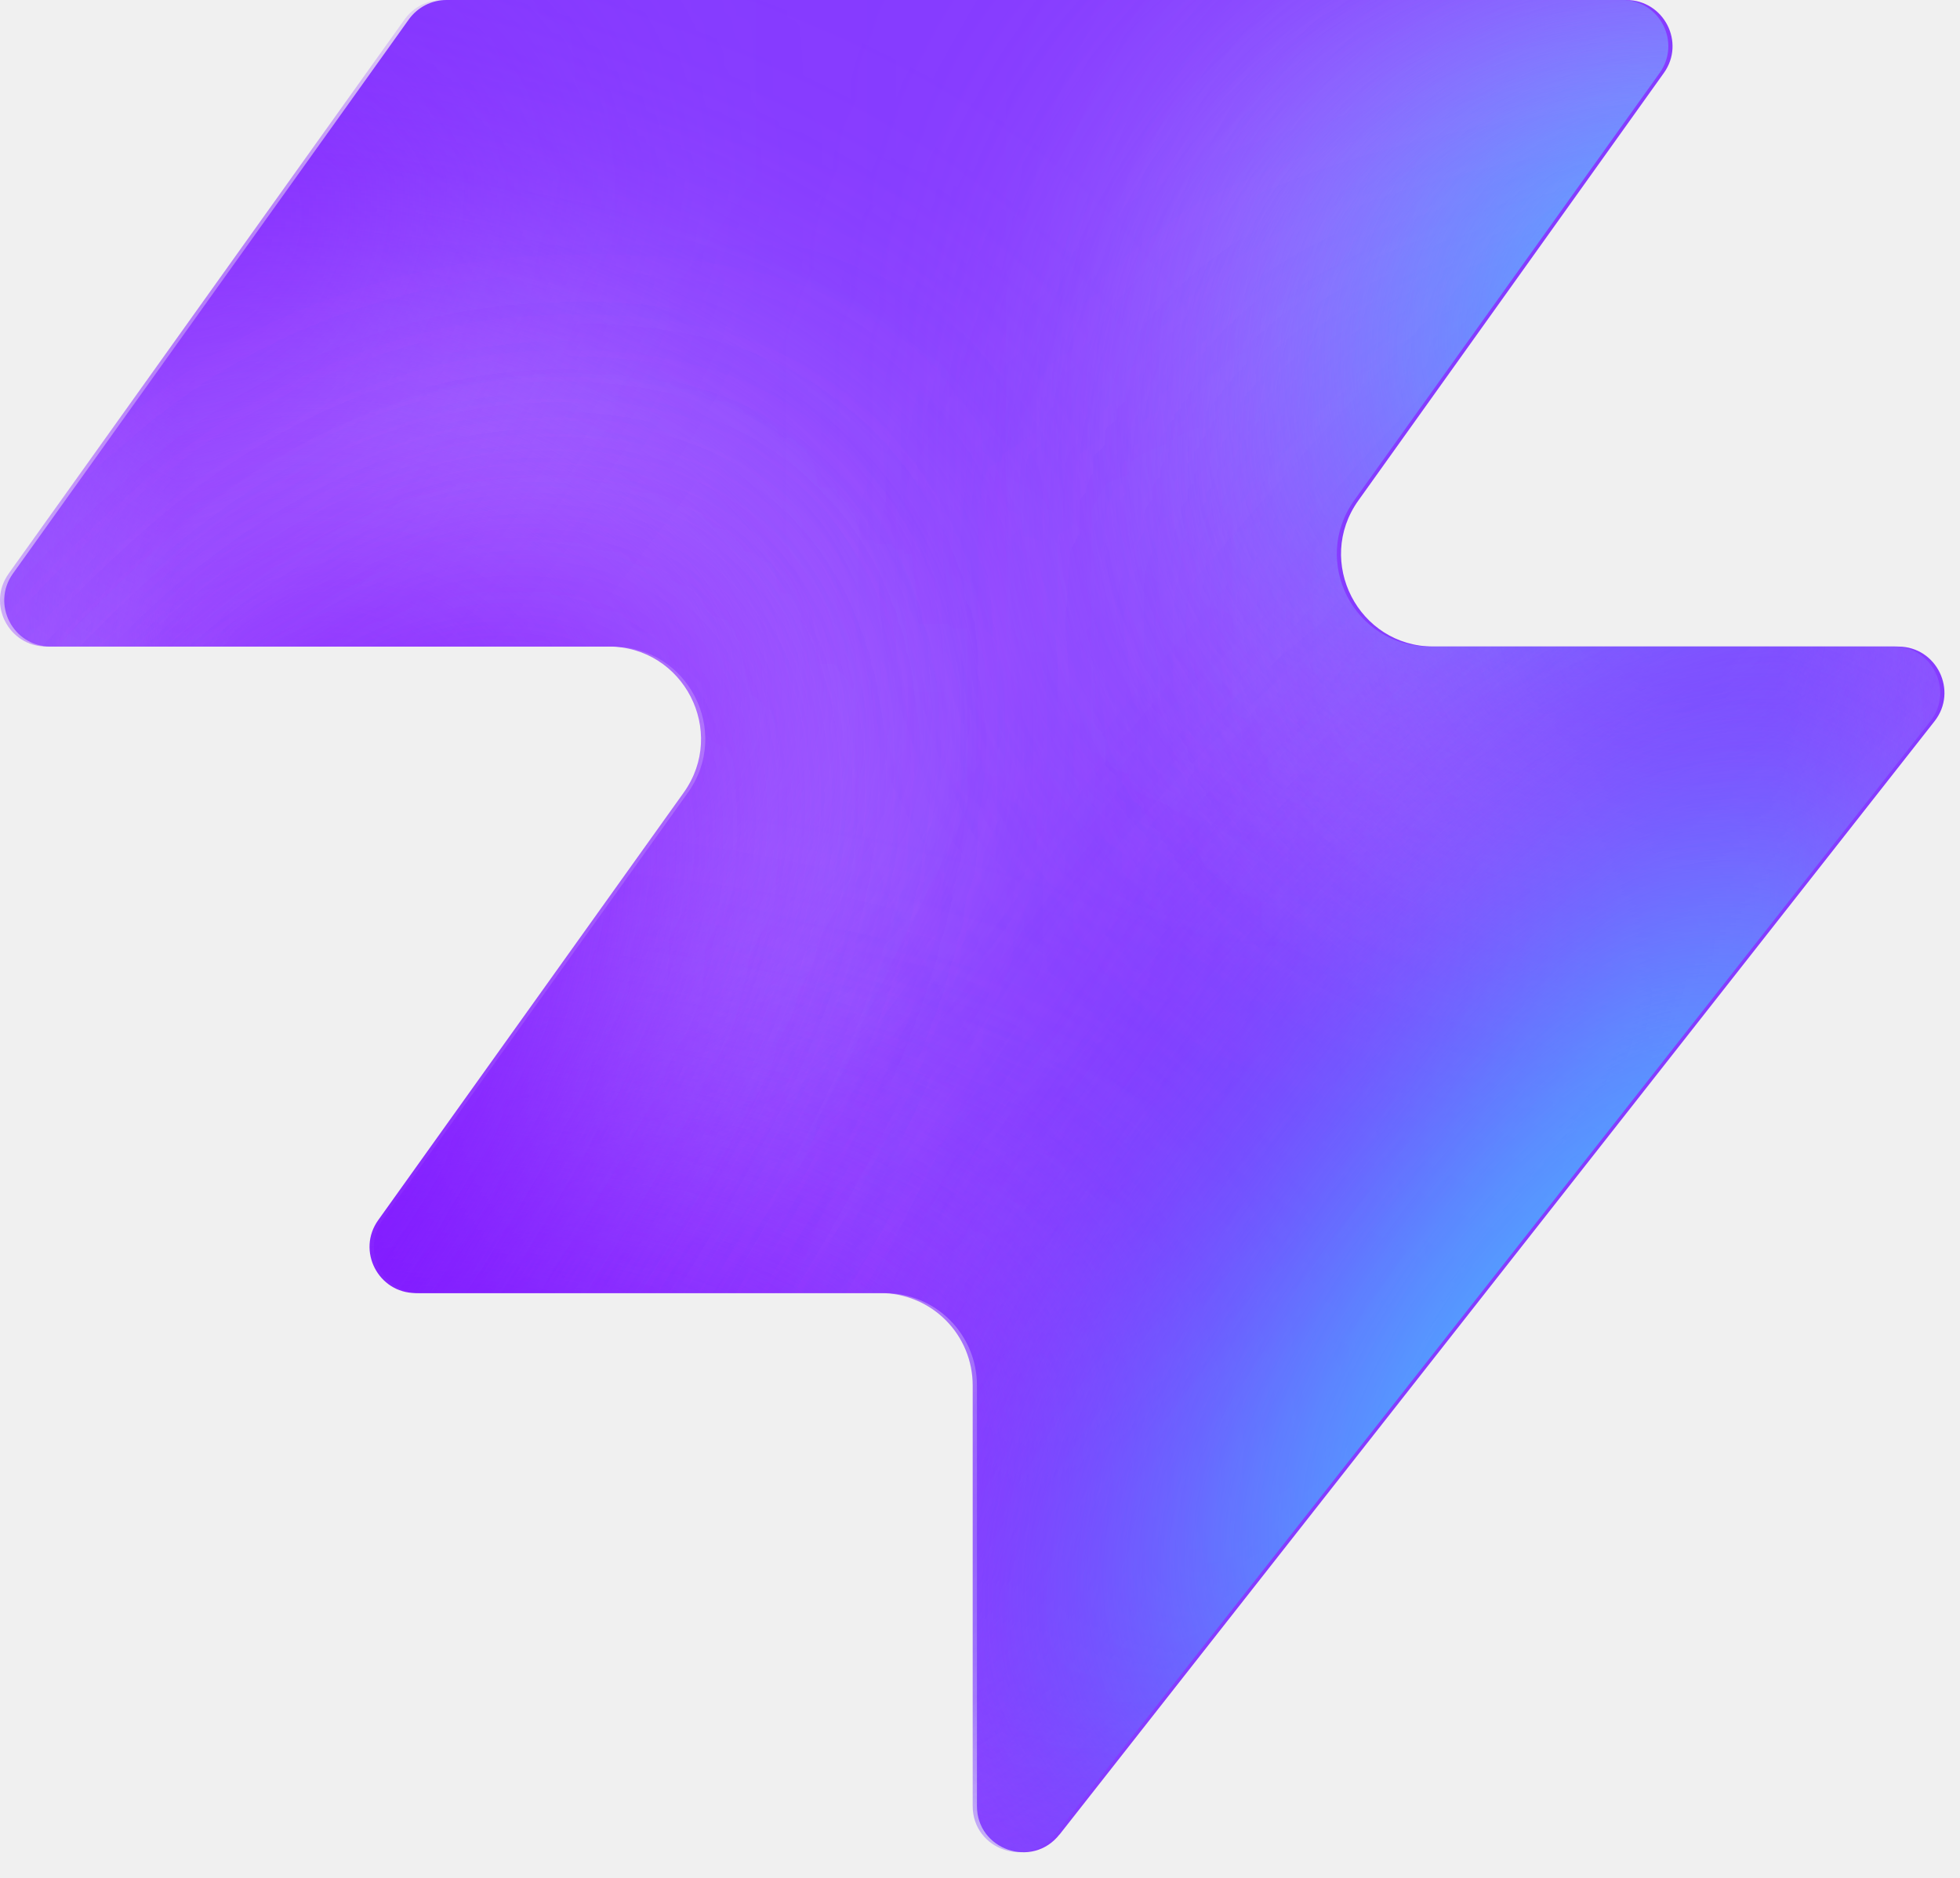
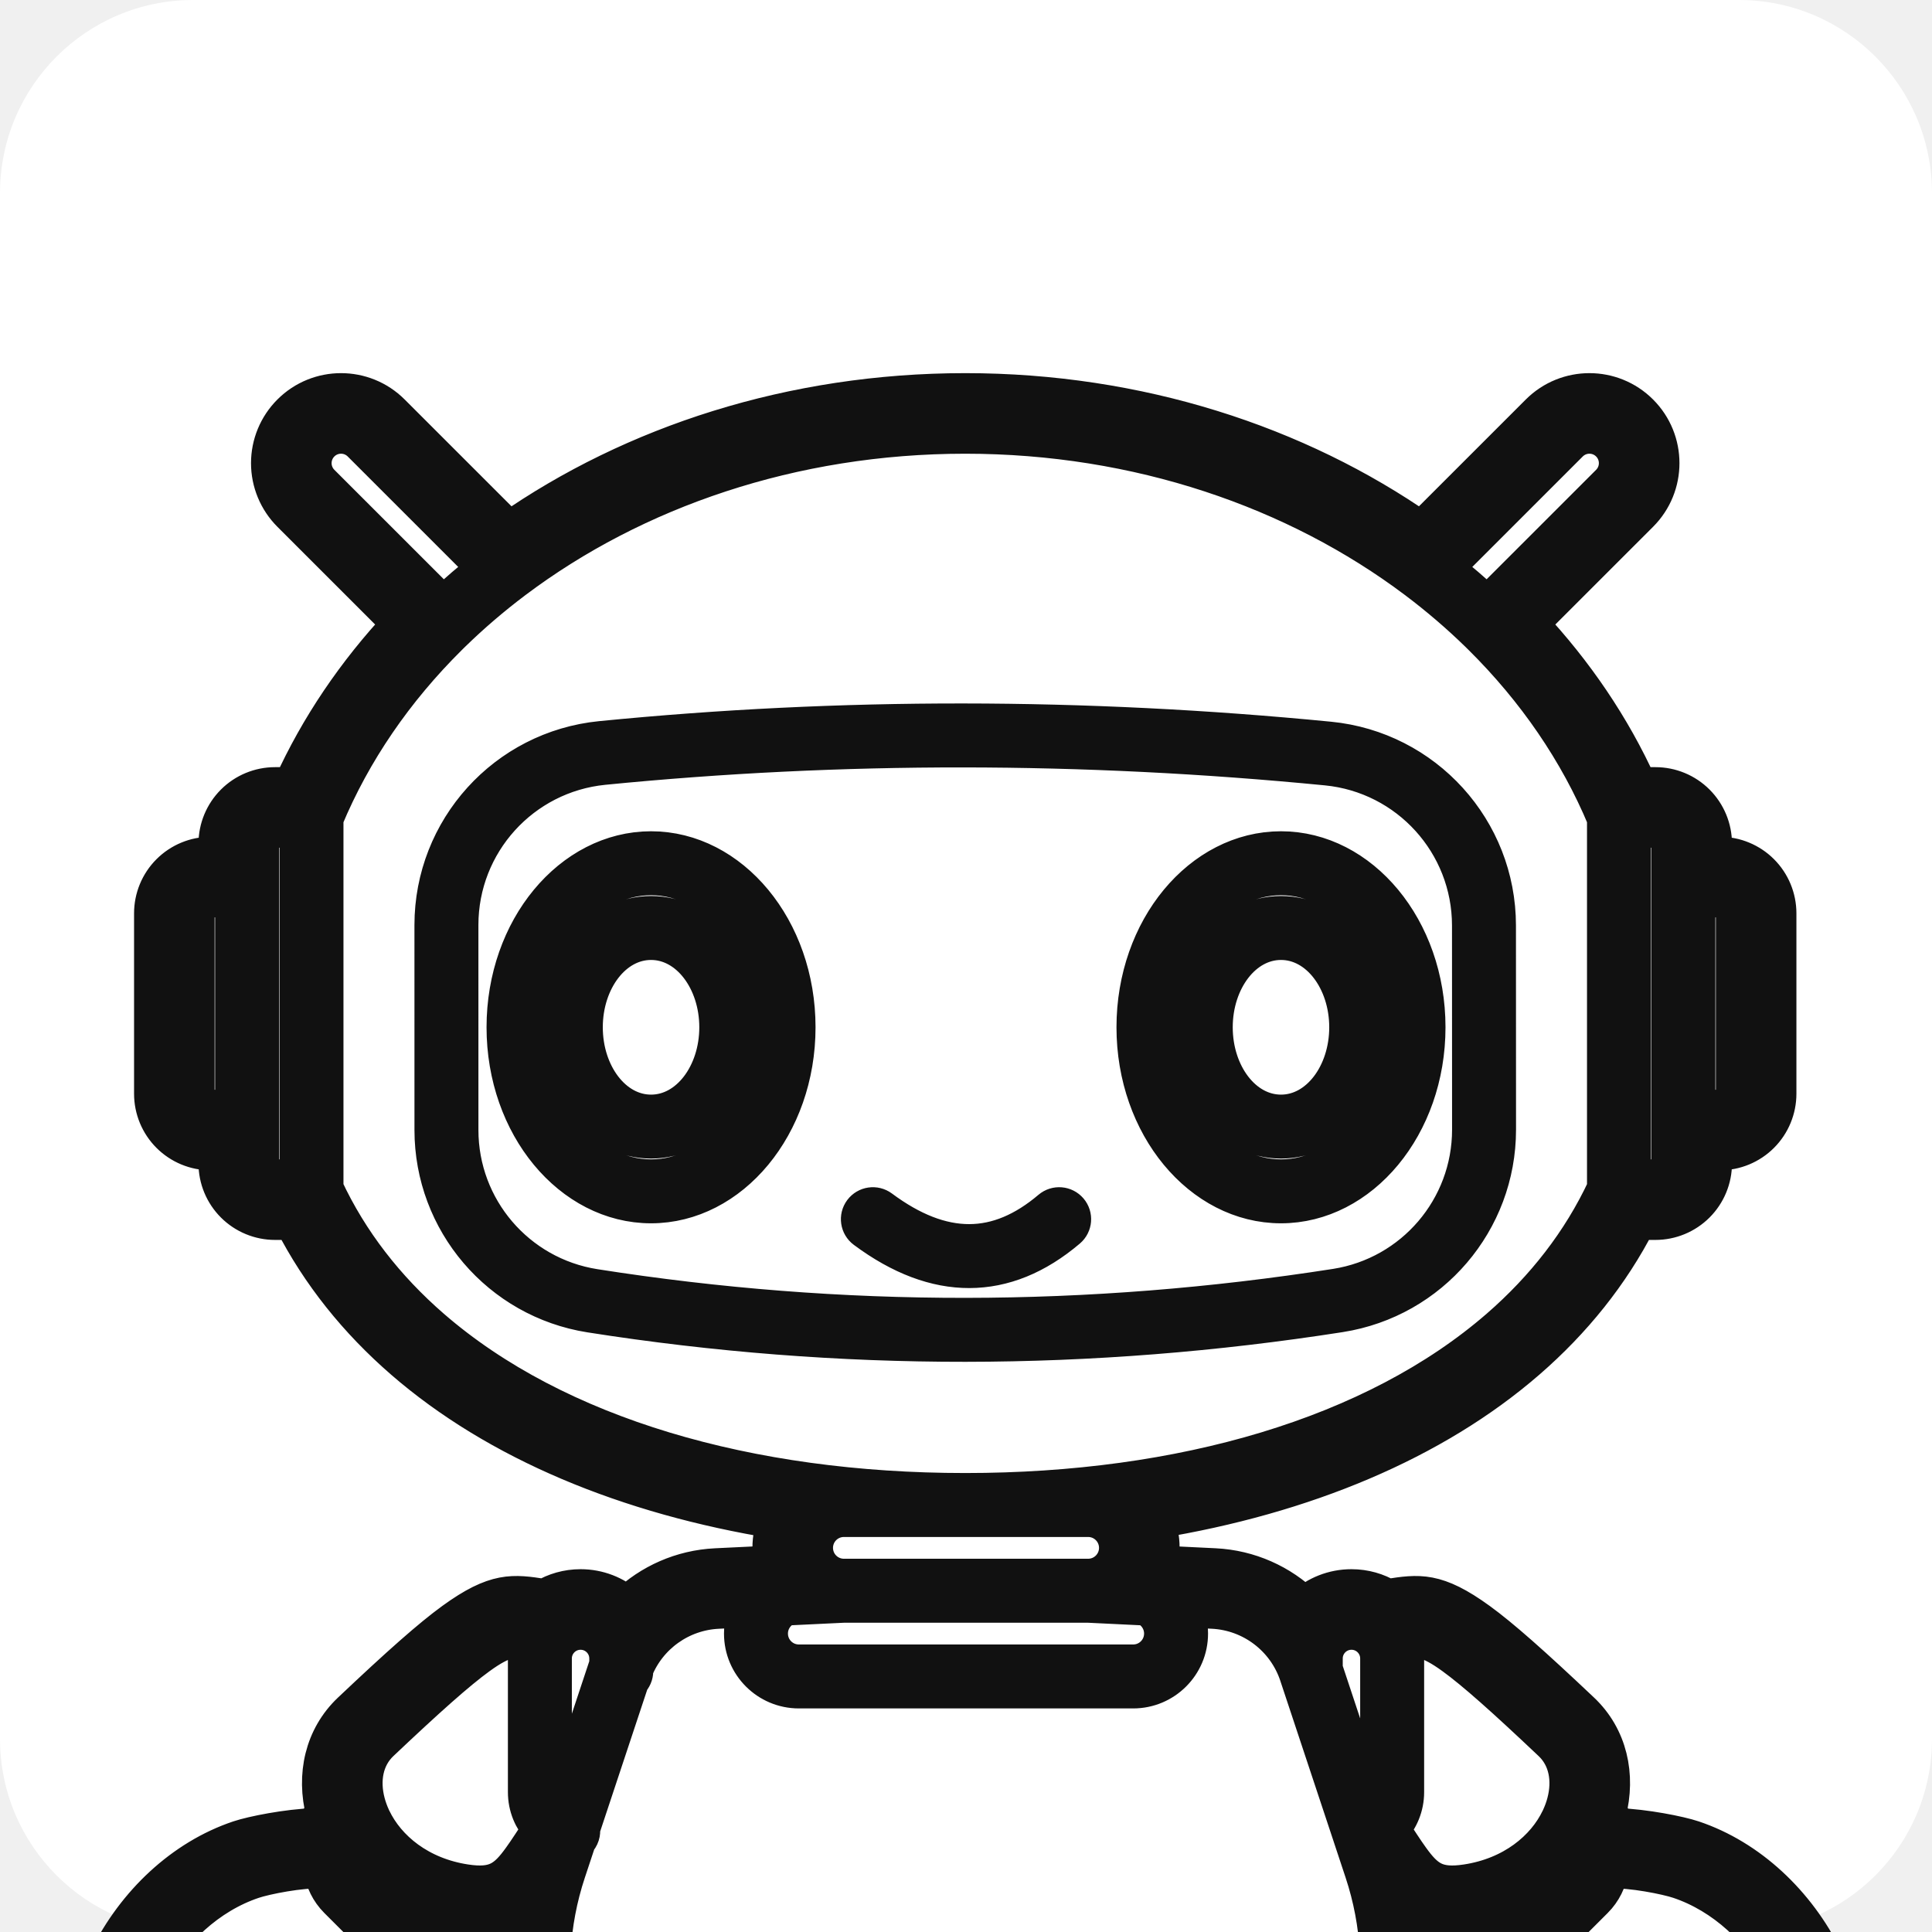
- <svg xmlns="http://www.w3.org/2000/svg" width="48" height="46" fill="none" viewBox="0 0 48 46">
-   <path fill="#863bff" d="M25.946 44.938c-.664.845-2.021.375-2.021-.698V33.937a2.26 2.26 0 0 0-2.262-2.262H10.287c-.92 0-1.456-1.04-.92-1.788l7.48-10.471c1.07-1.497 0-3.578-1.842-3.578H1.237c-.92 0-1.456-1.04-.92-1.788L10.013.474c.214-.297.556-.474.92-.474h28.894c.92 0 1.456 1.04.92 1.788l-7.48 10.471c-1.07 1.498 0 3.579 1.842 3.579h11.377c.943 0 1.473 1.088.89 1.83L25.947 44.94z" style="fill:#863bff;fill:color(display-p3 .525 .23 1);fill-opacity:1" />
-   <mask id="a" width="48" height="46" x="0" y="0" maskUnits="userSpaceOnUse" style="mask-type:alpha">
-     <path fill="#000" d="M25.842 44.938c-.664.844-2.021.375-2.021-.698V33.937a2.26 2.26 0 0 0-2.262-2.262H10.183c-.92 0-1.456-1.04-.92-1.788l7.48-10.471c1.07-1.498 0-3.579-1.842-3.579H1.133c-.92 0-1.456-1.04-.92-1.787L9.91.473c.214-.297.556-.474.92-.474h28.894c.92 0 1.456 1.04.92 1.788l-7.48 10.471c-1.07 1.498 0 3.578 1.842 3.578h11.377c.943 0 1.473 1.088.89 1.832L25.843 44.94z" style="fill:#000;fill-opacity:1" />
-   </mask>
-   <g mask="url(#a)">
-     <g filter="url(#b)">
-       <ellipse cx="5.508" cy="14.704" fill="#ede6ff" rx="5.508" ry="14.704" style="fill:#ede6ff;fill:color(display-p3 .927 .903 1);fill-opacity:1" transform="matrix(.00324 1 1 -.00324 -4.47 31.516)" />
-     </g>
-     <g filter="url(#c)">
-       <ellipse cx="10.399" cy="29.851" fill="#ede6ff" rx="10.399" ry="29.851" style="fill:#ede6ff;fill:color(display-p3 .927 .903 1);fill-opacity:1" transform="matrix(.00324 1 1 -.00324 -39.328 7.883)" />
-     </g>
-     <g filter="url(#d)">
-       <ellipse cx="5.508" cy="30.487" fill="#7e14ff" rx="5.508" ry="30.487" style="fill:#7e14ff;fill:color(display-p3 .492 .077 1);fill-opacity:1" transform="rotate(89.814 -25.913 -14.639)scale(1 -1)" />
-     </g>
-     <g filter="url(#e)">
-       <ellipse cx="5.508" cy="30.599" fill="#7e14ff" rx="5.508" ry="30.599" style="fill:#7e14ff;fill:color(display-p3 .492 .077 1);fill-opacity:1" transform="rotate(89.814 -32.644 -3.334)scale(1 -1)" />
-     </g>
-     <g filter="url(#f)">
-       <ellipse cx="5.508" cy="30.599" fill="#7e14ff" rx="5.508" ry="30.599" style="fill:#7e14ff;fill:color(display-p3 .492 .077 1);fill-opacity:1" transform="matrix(.00324 1 1 -.00324 -34.34 30.47)" />
-     </g>
-     <g filter="url(#g)">
-       <ellipse cx="14.072" cy="22.078" fill="#ede6ff" rx="14.072" ry="22.078" style="fill:#ede6ff;fill:color(display-p3 .927 .903 1);fill-opacity:1" transform="rotate(93.35 24.506 48.493)scale(-1 1)" />
-     </g>
-     <g filter="url(#h)">
-       <ellipse cx="3.47" cy="21.501" fill="#7e14ff" rx="3.47" ry="21.501" style="fill:#7e14ff;fill:color(display-p3 .492 .077 1);fill-opacity:1" transform="rotate(89.009 28.708 47.59)scale(-1 1)" />
-     </g>
-     <g filter="url(#i)">
-       <ellipse cx="3.47" cy="21.501" fill="#7e14ff" rx="3.47" ry="21.501" style="fill:#7e14ff;fill:color(display-p3 .492 .077 1);fill-opacity:1" transform="rotate(89.009 28.708 47.59)scale(-1 1)" />
-     </g>
-     <g filter="url(#j)">
-       <ellipse cx=".387" cy="8.972" fill="#7e14ff" rx="4.407" ry="29.108" style="fill:#7e14ff;fill:color(display-p3 .492 .077 1);fill-opacity:1" transform="rotate(39.51 .387 8.972)" />
-     </g>
-     <g filter="url(#k)">
-       <ellipse cx="47.523" cy="-6.092" fill="#7e14ff" rx="4.407" ry="29.108" style="fill:#7e14ff;fill:color(display-p3 .492 .077 1);fill-opacity:1" transform="rotate(37.892 47.523 -6.092)" />
-     </g>
-     <g filter="url(#l)">
-       <ellipse cx="41.412" cy="6.333" fill="#47bfff" rx="5.971" ry="9.665" style="fill:#47bfff;fill:color(display-p3 .28 .748 1);fill-opacity:1" transform="rotate(37.892 41.412 6.333)" />
-     </g>
-     <g filter="url(#m)">
-       <ellipse cx="-1.879" cy="38.332" fill="#7e14ff" rx="4.407" ry="29.108" style="fill:#7e14ff;fill:color(display-p3 .492 .077 1);fill-opacity:1" transform="rotate(37.892 -1.88 38.332)" />
-     </g>
-     <g filter="url(#n)">
-       <ellipse cx="-1.879" cy="38.332" fill="#7e14ff" rx="4.407" ry="29.108" style="fill:#7e14ff;fill:color(display-p3 .492 .077 1);fill-opacity:1" transform="rotate(37.892 -1.88 38.332)" />
-     </g>
-     <g filter="url(#o)">
-       <ellipse cx="35.651" cy="29.907" fill="#7e14ff" rx="4.407" ry="29.108" style="fill:#7e14ff;fill:color(display-p3 .492 .077 1);fill-opacity:1" transform="rotate(37.892 35.651 29.907)" />
-     </g>
-     <g filter="url(#p)">
-       <ellipse cx="38.418" cy="32.4" fill="#47bfff" rx="5.971" ry="15.297" style="fill:#47bfff;fill:color(display-p3 .28 .748 1);fill-opacity:1" transform="rotate(37.892 38.418 32.4)" />
-     </g>
-   </g>
-   <defs>
-     <filter id="b" width="60.045" height="41.654" x="-19.77" y="16.149" color-interpolation-filters="sRGB" filterUnits="userSpaceOnUse">
-       <feFlood flood-opacity="0" result="BackgroundImageFix" />
-       <feBlend in="SourceGraphic" in2="BackgroundImageFix" result="shape" />
-       <feGaussianBlur result="effect1_foregroundBlur_2002_17158" stdDeviation="7.659" />
-     </filter>
-     <filter id="c" width="90.34" height="51.437" x="-54.613" y="-7.533" color-interpolation-filters="sRGB" filterUnits="userSpaceOnUse">
-       <feFlood flood-opacity="0" result="BackgroundImageFix" />
-       <feBlend in="SourceGraphic" in2="BackgroundImageFix" result="shape" />
-       <feGaussianBlur result="effect1_foregroundBlur_2002_17158" stdDeviation="7.659" />
-     </filter>
-     <filter id="d" width="79.355" height="29.4" x="-49.64" y="2.03" color-interpolation-filters="sRGB" filterUnits="userSpaceOnUse">
-       <feFlood flood-opacity="0" result="BackgroundImageFix" />
-       <feBlend in="SourceGraphic" in2="BackgroundImageFix" result="shape" />
-       <feGaussianBlur result="effect1_foregroundBlur_2002_17158" stdDeviation="4.596" />
-     </filter>
-     <filter id="e" width="79.579" height="29.4" x="-45.045" y="20.029" color-interpolation-filters="sRGB" filterUnits="userSpaceOnUse">
-       <feFlood flood-opacity="0" result="BackgroundImageFix" />
-       <feBlend in="SourceGraphic" in2="BackgroundImageFix" result="shape" />
-       <feGaussianBlur result="effect1_foregroundBlur_2002_17158" stdDeviation="4.596" />
-     </filter>
-     <filter id="f" width="79.579" height="29.4" x="-43.513" y="21.178" color-interpolation-filters="sRGB" filterUnits="userSpaceOnUse">
-       <feFlood flood-opacity="0" result="BackgroundImageFix" />
-       <feBlend in="SourceGraphic" in2="BackgroundImageFix" result="shape" />
-       <feGaussianBlur result="effect1_foregroundBlur_2002_17158" stdDeviation="4.596" />
-     </filter>
-     <filter id="g" width="74.749" height="58.852" x="15.756" y="-17.901" color-interpolation-filters="sRGB" filterUnits="userSpaceOnUse">
-       <feFlood flood-opacity="0" result="BackgroundImageFix" />
-       <feBlend in="SourceGraphic" in2="BackgroundImageFix" result="shape" />
-       <feGaussianBlur result="effect1_foregroundBlur_2002_17158" stdDeviation="7.659" />
-     </filter>
-     <filter id="h" width="61.377" height="25.362" x="23.548" y="2.284" color-interpolation-filters="sRGB" filterUnits="userSpaceOnUse">
-       <feFlood flood-opacity="0" result="BackgroundImageFix" />
-       <feBlend in="SourceGraphic" in2="BackgroundImageFix" result="shape" />
-       <feGaussianBlur result="effect1_foregroundBlur_2002_17158" stdDeviation="4.596" />
-     </filter>
-     <filter id="i" width="61.377" height="25.362" x="23.548" y="2.284" color-interpolation-filters="sRGB" filterUnits="userSpaceOnUse">
-       <feFlood flood-opacity="0" result="BackgroundImageFix" />
-       <feBlend in="SourceGraphic" in2="BackgroundImageFix" result="shape" />
-       <feGaussianBlur result="effect1_foregroundBlur_2002_17158" stdDeviation="4.596" />
-     </filter>
-     <filter id="j" width="56.045" height="63.649" x="-27.636" y="-22.853" color-interpolation-filters="sRGB" filterUnits="userSpaceOnUse">
-       <feFlood flood-opacity="0" result="BackgroundImageFix" />
-       <feBlend in="SourceGraphic" in2="BackgroundImageFix" result="shape" />
-       <feGaussianBlur result="effect1_foregroundBlur_2002_17158" stdDeviation="4.596" />
-     </filter>
-     <filter id="k" width="54.814" height="64.646" x="20.116" y="-38.415" color-interpolation-filters="sRGB" filterUnits="userSpaceOnUse">
-       <feFlood flood-opacity="0" result="BackgroundImageFix" />
-       <feBlend in="SourceGraphic" in2="BackgroundImageFix" result="shape" />
-       <feGaussianBlur result="effect1_foregroundBlur_2002_17158" stdDeviation="4.596" />
-     </filter>
-     <filter id="l" width="33.541" height="35.313" x="24.641" y="-11.323" color-interpolation-filters="sRGB" filterUnits="userSpaceOnUse">
-       <feFlood flood-opacity="0" result="BackgroundImageFix" />
-       <feBlend in="SourceGraphic" in2="BackgroundImageFix" result="shape" />
-       <feGaussianBlur result="effect1_foregroundBlur_2002_17158" stdDeviation="4.596" />
-     </filter>
-     <filter id="m" width="54.814" height="64.646" x="-29.286" y="6.009" color-interpolation-filters="sRGB" filterUnits="userSpaceOnUse">
-       <feFlood flood-opacity="0" result="BackgroundImageFix" />
-       <feBlend in="SourceGraphic" in2="BackgroundImageFix" result="shape" />
-       <feGaussianBlur result="effect1_foregroundBlur_2002_17158" stdDeviation="4.596" />
-     </filter>
-     <filter id="n" width="54.814" height="64.646" x="-29.286" y="6.009" color-interpolation-filters="sRGB" filterUnits="userSpaceOnUse">
-       <feFlood flood-opacity="0" result="BackgroundImageFix" />
-       <feBlend in="SourceGraphic" in2="BackgroundImageFix" result="shape" />
-       <feGaussianBlur result="effect1_foregroundBlur_2002_17158" stdDeviation="4.596" />
-     </filter>
-     <filter id="o" width="54.814" height="64.646" x="8.244" y="-2.416" color-interpolation-filters="sRGB" filterUnits="userSpaceOnUse">
-       <feFlood flood-opacity="0" result="BackgroundImageFix" />
-       <feBlend in="SourceGraphic" in2="BackgroundImageFix" result="shape" />
-       <feGaussianBlur result="effect1_foregroundBlur_2002_17158" stdDeviation="4.596" />
-     </filter>
-     <filter id="p" width="39.409" height="43.623" x="18.713" y="10.588" color-interpolation-filters="sRGB" filterUnits="userSpaceOnUse">
-       <feFlood flood-opacity="0" result="BackgroundImageFix" />
-       <feBlend in="SourceGraphic" in2="BackgroundImageFix" result="shape" />
-       <feGaussianBlur result="effect1_foregroundBlur_2002_17158" stdDeviation="4.596" />
-     </filter>
-   </defs>
+ <svg xmlns="http://www.w3.org/2000/svg" viewBox="290 -77 920 920" width="512" height="512">
+   <rect x="290" y="-77" width="920" height="920" rx="92" ry="92" fill="#FFFFFF" />
+   <path fill="#111111" d="M 657.301 660.078 L 664.141 666.914 L 657.301 660.074 C 657.301 655.484 658.207 650.992 659.934 646.832 C 588.711 635.293 526.793 609.555 482.109 570.773 C 460.195 551.754 442.371 529.605 429.473 504.441 L 420.973 504.441 C 413.695 504.441 406.707 501.547 401.559 496.398 C 396.41 491.25 393.516 484.266 393.516 476.984 C 393.516 476.984 393.516 471.285 393.516 471.285 L 390.305 471.285 C 383.016 471.285 376.031 468.395 370.879 463.242 C 365.73 458.094 362.84 451.109 362.84 443.828 L 362.84 357.922 C 362.84 350.641 365.73 343.656 370.879 338.508 C 376.031 333.359 383.016 330.465 390.305 330.465 L 393.516 330.465 L 393.516 324.77 C 393.516 317.484 396.41 310.504 401.559 305.352 C 406.707 300.203 413.695 297.312 420.973 297.312 C 420.973 297.312 429.031 297.312 429.031 297.312 C 441.754 269.254 459.391 243.25 481.07 220.09 L 428.453 167.484 C 422.102 161.137 418.531 152.523 418.531 143.547 C 418.531 134.566 422.102 125.953 428.453 119.605 C 441.672 106.383 463.117 106.383 476.344 119.605 C 476.344 119.605 518.176 161.422 532.484 175.727 C 591.602 134.52 667.223 109.688 749.637 109.688 C 832.051 109.688 907.672 134.52 966.789 175.727 L 1022.93 119.605 C 1036.156 106.383 1057.59 106.383 1070.82 119.605 C 1084.047 132.824 1084.047 154.266 1070.82 167.484 C 1070.82 167.484 1018.203 220.09 1018.203 220.09 C 1039.883 243.25 1057.52 269.254 1070.242 297.312 L 1078.301 297.312 C 1085.578 297.312 1092.566 300.203 1097.715 305.352 C 1102.863 310.504 1105.758 317.484 1105.758 324.77 C 1105.758 324.77 1105.758 330.465 1105.758 330.465 L 1108.969 330.465 C 1116.258 330.465 1123.242 333.359 1128.395 338.508 C 1133.543 343.656 1136.434 350.641 1136.434 357.922 L 1136.434 443.828 C 1136.434 451.109 1133.543 458.094 1128.395 463.242 C 1123.242 468.395 1116.258 471.285 1108.969 471.285 L 1105.758 471.285 L 1105.758 476.984 C 1105.758 484.266 1102.863 491.25 1097.715 496.398 C 1092.566 501.547 1085.578 504.441 1078.301 504.441 C 1078.301 504.441 1069.801 504.441 1069.801 504.441 C 1056.902 529.605 1039.078 551.754 1017.164 570.773 C 972.625 609.43 910.957 635.129 840.027 646.719 C 841.789 650.91 842.719 655.445 842.719 660.074 C 842.719 662.754 842.406 665.398 841.809 667.965 L 868.418 669.258 C 884.805 670.051 899.867 676.887 911.105 687.859 C 917.051 682.496 924.918 679.234 933.559 679.234 C 939.836 679.234 945.711 680.965 950.742 683.973 L 951.227 683.832 C 965.668 681.621 973.82 680.281 994.141 695.039 C 1004.707 702.707 1019.543 715.832 1042.875 737.902 C 1055.922 750.234 1060.023 768.273 1055.352 786.328 C 1057.316 788.383 1058.957 790.621 1060.301 792.992 C 1073.16 793.445 1089.711 796.73 1096.117 798.887 C 1149.605 816.852 1186.895 884.641 1163.605 943.715 C 1163.191 944.762 1162.75 945.707 1162.312 946.543 C 1164.488 970.32 1156.426 991.344 1142.961 1002.078 C 1141.73 1007.277 1139.195 1015.445 1134.367 1022.684 C 1130.008 1029.215 1123.941 1034.949 1115.809 1038.152 C 1094.871 1066.086 1062.008 1065.27 1040.977 1056.766 C 1029.641 1052.188 1021.863 1044.988 1018.965 1039.32 C 1017.23 1035.922 1016.246 1032.871 1015.789 1030.176 C 1010.711 1028.008 1006.148 1024.293 1002.836 1018.941 C 989.02 996.559 984.723 980.031 985.285 966.711 C 985.98 950.441 993.984 938.148 1004.625 925.086 C 1003.551 922.863 1002.613 920.258 1001.871 917.203 C 995.793 892.078 991.113 879.312 989.121 870.152 C 987.074 860.73 987.039 854.105 989.977 845.121 C 988.789 843.629 987.762 842.07 986.863 840.449 C 978.113 841.227 971.332 840.109 965.574 837.719 C 968.367 858.301 967.246 879.164 962.344 899.184 C 962.316 899.297 962.289 899.414 962.254 899.527 C 959.391 911.145 955.258 922.484 949.879 933.32 C 949.852 933.387 949.816 933.453 949.785 933.508 C 946.867 939.363 943.59 945.078 939.957 950.617 C 939.957 950.617 900.137 1011.258 900.137 1011.258 C 904.504 1014.809 908.148 1019.254 910.793 1024.352 L 933.797 1068.789 C 936.484 1073.984 938.02 1079.645 938.348 1085.371 C 966.945 1085.809 991.766 1105.328 998.879 1133.102 L 1033.43 1267.945 C 1038.441 1287.52 1034.117 1308.309 1021.734 1324.27 C 1009.344 1340.234 990.27 1349.57 970.062 1349.57 L 860.414 1349.57 C 840.211 1349.57 821.137 1340.234 808.742 1324.27 C 801.934 1315.5 797.562 1305.281 795.836 1294.598 L 795.57 1293.902 L 795.094 1291.559 L 795.031 1289.133 C 795.031 1289.133 795.141 1288.363 795.141 1288.363 C 794.699 1281.574 795.324 1274.691 797.047 1267.945 L 831.59 1133.102 C 833.41 1126.023 836.363 1119.492 840.246 1113.672 L 823.449 1081.23 L 811.938 1086.973 C 772.715 1106.559 726.559 1106.559 687.336 1086.973 L 674.539 1080.59 L 657.418 1113.672 C 661.293 1119.492 664.258 1126.023 666.066 1133.102 L 700.609 1267.945 C 702.336 1274.691 702.957 1281.574 702.527 1288.363 L 702.637 1289.133 L 702.562 1291.559 L 702.086 1293.902 C 702.086 1293.902 701.82 1294.59 701.82 1294.598 C 700.094 1305.281 695.727 1315.5 688.922 1324.27 C 676.531 1340.234 657.457 1349.57 637.242 1349.57 L 527.602 1349.57 C 507.391 1349.57 488.324 1340.234 475.93 1324.27 C 463.539 1308.309 459.223 1287.52 464.234 1267.945 L 498.777 1133.102 C 505.895 1105.328 530.723 1085.809 559.309 1085.371 C 559.648 1079.645 561.18 1073.984 563.863 1068.789 L 586.867 1024.352 C 589.719 1018.836 593.742 1014.105 598.586 1010.426 L 559.316 950.617 C 555.684 945.078 552.406 939.371 549.488 933.508 C 549.457 933.453 549.43 933.387 549.395 933.32 C 544.016 922.484 539.883 911.145 537.031 899.562 C 536.992 899.453 536.965 899.332 536.938 899.223 C 532.055 879.277 530.918 858.523 533.66 838.031 C 528.07 840.211 521.508 841.191 513.145 840.449 C 512.254 842.07 511.219 843.629 510.043 845.121 C 512.98 854.105 512.941 860.73 510.895 870.152 C 508.902 879.312 504.215 892.078 498.137 917.203 C 497.402 920.258 496.465 922.863 495.383 925.086 C 506.031 938.148 514.035 950.441 514.734 966.711 C 515.293 980.031 510.996 996.559 497.172 1018.941 C 493.867 1024.293 489.297 1028.008 484.23 1030.176 C 483.77 1032.871 482.789 1035.922 481.055 1039.32 C 478.152 1044.988 470.379 1052.188 459.039 1056.766 C 438.012 1065.27 405.148 1066.086 384.211 1038.152 C 376.074 1034.949 370.008 1029.215 365.648 1022.684 C 360.82 1015.445 358.285 1007.277 357.055 1002.078 C 343.582 991.344 335.531 970.32 337.707 946.543 C 337.258 945.707 336.824 944.762 336.41 943.715 C 313.121 884.641 350.41 816.852 403.891 798.887 C 410.305 796.73 426.855 793.445 439.719 792.992 C 441.051 790.621 442.699 788.383 444.664 786.328 C 439.992 768.273 444.098 750.234 457.133 737.902 C 480.465 715.832 495.309 702.707 505.875 695.039 C 526.199 680.281 534.348 681.621 548.789 683.832 L 549.273 683.973 C 554.297 680.965 560.18 679.234 566.461 679.234 C 574.914 679.234 582.633 682.359 588.527 687.52 C 599.734 676.75 614.66 670.051 630.871 669.27 C 630.871 669.27 651.5 668.273 658.207 667.953 C 657.602 665.391 657.301 662.75 657.301 660.078 C 657.301 662.031 657.879 663.504 658.73 664.617 C 657.824 663.332 657.301 661.766 657.301 660.078 Z M 994.5 846.102 L 995.215 845.379 L 992.527 841.395 Z M 454.211 799.609 C 453.945 800.012 453.699 800.418 453.461 800.836 C 454.414 801.547 455.168 801.973 455.203 801.996 Z M 1046.961 801.613 C 1046.281 801.863 1045.559 802 1044.812 802 C 1045.559 802 1046.281 801.863 1046.961 801.613 Z M 436.707 134.664 C 437.66 135.379 438.414 135.805 438.449 135.828 L 437.461 133.438 C 437.191 133.836 436.938 134.246 436.707 134.664 Z M 646.605 688.902 L 631.855 689.613 C 614.148 690.465 598.66 701.555 592.07 717.816 L 592.07 718.742 C 592.07 720.492 591.344 722.074 590.18 723.207 L 566.727 793.875 C 566.883 794.805 566.828 795.789 566.516 796.75 C 566.191 797.766 565.633 798.641 564.918 799.332 L 559.941 814.336 C 551.773 838.969 550.461 864.992 555.684 889.773 L 943.59 889.773 C 948.812 864.992 947.5 838.969 939.332 814.336 L 933.547 796.898 C 933.531 796.852 933.512 796.801 933.504 796.75 L 908.305 720.836 C 908.277 720.746 908.25 720.656 908.223 720.566 C 902.328 702.812 886.117 690.508 867.43 689.598 L 853.422 688.918 C 855.238 692.52 856.258 696.59 856.258 700.895 L 856.258 700.898 C 856.258 715.609 844.332 727.535 829.617 727.535 L 670.398 727.535 C 655.684 727.535 643.762 715.609 643.762 700.898 L 643.762 700.895 C 643.762 696.582 644.777 692.508 646.605 688.902 Z M 413.887 324.77 L 413.887 476.984 C 413.887 478.863 414.629 480.668 415.961 481.996 C 417.293 483.328 419.09 484.074 420.973 484.074 L 432.098 484.074 L 432.098 317.68 L 420.973 317.68 C 419.09 317.68 417.293 318.426 415.961 319.754 C 414.629 321.086 413.887 322.887 413.887 324.77 Z M 998.207 211.277 L 1056.418 153.086 C 1061.684 147.816 1061.684 139.273 1056.418 134.004 C 1051.148 128.734 1042.602 128.734 1037.332 134.004 L 977.684 193.645 C 984.816 199.27 991.664 205.152 998.207 211.277 Z M 1097.844 450.918 L 1108.969 450.918 C 1110.852 450.918 1112.66 450.172 1113.988 448.844 C 1115.32 447.512 1116.066 445.707 1116.066 443.828 L 1116.066 357.922 C 1116.066 356.043 1115.32 354.238 1113.988 352.91 C 1112.66 351.578 1110.852 350.832 1108.969 350.832 C 1108.969 350.832 1097.844 350.832 1097.844 350.832 Z M 957.441 703.512 C 958.555 706.375 959.16 709.492 959.16 712.746 L 959.16 776.398 C 959.16 783.164 956.535 789.316 952.246 793.895 C 955.836 799.324 958.848 804.074 961.738 808.074 C 965.18 812.836 968.293 816.453 972.441 818.48 C 976.5 820.457 981.457 820.801 988.379 819.754 C 1010.352 816.434 1025.785 803.625 1032.723 789.129 C 1032.797 788.961 1032.871 788.801 1032.953 788.645 C 1034.062 786.266 1034.945 783.84 1035.578 781.41 C 1038.398 770.766 1036.57 759.969 1028.879 752.699 C 1006.5 731.523 992.305 718.875 982.172 711.516 C 970.488 703.027 965.035 702.523 957.441 703.512 Z M 942.93 785.617 C 945.262 783.246 946.703 779.988 946.703 776.398 L 946.703 712.746 C 946.703 705.488 940.82 699.602 933.559 699.602 C 926.289 699.602 920.402 705.488 920.402 712.746 L 920.402 717.738 Z M 493.051 833.613 C 492.473 834.188 492.078 834.77 491.828 835.348 C 492.133 834.715 492.547 834.121 493.051 833.613 Z M 493.051 833.613 L 493.914 835.688 C 494.215 835.699 494.52 835.734 494.812 835.801 C 494.152 834.207 493.508 833.16 493.059 833.613 C 494.465 832.195 495.492 830.547 496.125 828.785 C 479.41 823.156 466.934 812.547 459.344 800.445 C 454.477 805.598 454.562 813.723 459.609 818.766 L 474.461 833.613 C 479.594 838.746 487.918 838.746 493.051 833.613 Z M 459.27 800.316 L 455.203 801.996 C 455.203 801.996 457.262 802.312 459.336 800.434 C 459.316 800.395 459.289 800.355 459.27 800.316 Z M 401.43 350.832 L 390.305 350.832 C 388.422 350.832 386.613 351.578 385.285 352.91 C 383.961 354.238 383.207 356.043 383.207 357.922 L 383.207 443.828 C 383.207 445.707 383.961 447.512 385.285 448.844 C 386.613 450.172 388.422 450.918 390.305 450.918 C 390.305 450.918 401.43 450.918 401.43 450.918 Z M 1056.434 813.254 C 1055.656 818.496 1053.25 823.535 1049.211 827.574 L 1034.367 842.414 C 1027.805 848.98 1018.559 851.234 1010.16 849.188 C 1007.297 857.09 1007.812 861.914 1010.445 871.449 C 1012.852 880.191 1016.824 892.355 1021.672 912.414 C 1022.324 915.09 1022.863 916.961 1024.133 917.906 C 1024.93 918.508 1025.984 918.414 1027.254 918.305 C 1028.988 918.156 1030.941 917.723 1033.184 917.117 C 1042.52 914.617 1055.84 909.43 1074.848 905.5 C 1074.957 905.484 1075.078 905.457 1075.188 905.438 C 1078.742 904.707 1082.496 904.027 1086.453 903.418 C 1113.621 899.211 1129.402 912.062 1139.316 923.621 C 1142.008 926.762 1144.227 929.781 1146.109 932.266 C 1161.953 885.086 1132.039 832.438 1089.637 818.191 C 1083.699 816.199 1066.965 812.816 1056.434 813.254 Z M 420.855 917.332 C 417.918 916.758 414.859 916.211 411.656 915.719 C 381.031 910.984 368.734 933.879 361.828 942.355 C 360.582 943.883 359.379 945.086 358.258 945.977 C 354.762 973.121 367.969 998.125 390.902 986.914 C 394.004 985.395 415.172 968.664 424.582 949.578 C 429.914 938.77 431.254 927.004 420.855 917.332 Z M 542.574 703.512 C 534.984 702.523 529.531 703.027 517.844 711.516 C 507.711 718.875 493.52 731.523 471.129 752.699 C 463.445 759.969 461.621 770.766 464.43 781.41 C 465.07 783.84 465.953 786.266 467.055 788.645 C 467.137 788.801 467.219 788.961 467.285 789.129 C 474.234 803.625 489.664 816.434 511.641 819.754 C 518.562 820.801 523.516 820.457 527.566 818.48 C 531.715 816.453 534.836 812.836 538.27 808.074 C 541.16 804.074 544.172 799.324 547.77 793.895 C 543.484 789.316 540.859 783.164 540.859 776.398 L 540.859 712.746 C 540.859 709.492 541.465 706.375 542.574 703.512 Z M 444.555 488.93 C 456.441 514.387 473.773 536.566 495.465 555.395 C 554.883 606.961 646.727 633.441 749.637 633.441 C 852.547 633.441 944.391 606.961 1003.809 555.395 C 1025.5 536.566 1042.84 514.387 1054.719 488.93 L 1054.719 312.688 C 1041.398 280.719 1021.238 251.48 995.766 226.219 C 995.188 225.645 994.602 225.07 994.023 224.5 C 993.977 224.465 993.941 224.426 993.902 224.387 C 984.797 215.52 975.031 207.148 964.668 199.336 C 964.566 199.266 964.473 199.195 964.383 199.121 C 907.211 156.129 831.984 130.055 749.637 130.055 C 667.289 130.055 592.062 156.129 534.891 199.121 C 534.801 199.195 534.707 199.266 534.605 199.336 C 524.242 207.148 514.477 215.52 505.371 224.387 C 505.332 224.426 505.297 224.465 505.25 224.5 C 504.672 225.07 504.086 225.645 503.508 226.219 C 478.031 251.48 457.875 280.719 444.555 312.688 Z M 922.992 275.633 C 968.32 280.078 1002.883 318.188 1002.883 363.723 C 1002.918 394.676 1002.918 430.535 1002.918 460.949 C 1002.918 504.543 971.184 541.652 928.113 548.426 L 928.113 548.43 C 809.414 566.973 690.41 567.324 571.078 548.551 L 571.066 548.551 C 528.043 541.734 496.363 504.648 496.363 461.098 C 496.355 430.57 496.355 394.539 496.355 363.48 C 496.355 317.977 530.852 279.879 576.145 275.363 L 576.152 275.363 C 690.32 264.094 805.934 264.195 922.984 275.633 Z M 921.77 288.027 C 805.551 276.672 690.75 276.566 577.375 287.758 C 538.453 291.637 508.812 324.375 508.812 363.48 C 508.812 394.539 508.812 430.566 508.82 461.094 C 508.82 498.523 536.039 530.391 573.012 536.25 C 691.055 554.816 808.77 554.469 926.188 536.125 C 963.199 530.301 990.461 498.41 990.461 460.949 C 990.461 430.539 990.461 394.684 990.426 363.734 L 990.426 363.73 C 990.426 324.594 960.73 291.848 921.77 288.027 Z M 600.02 327.84 C 637.887 327.84 669.352 365.309 669.352 412.184 C 669.352 459.059 637.887 496.527 600.02 496.527 C 562.152 496.527 530.688 459.059 530.688 412.184 C 530.688 365.309 562.152 327.84 600.02 327.84 Z M 600.02 340.297 C 568.23 340.297 543.145 372.828 543.145 412.184 C 543.145 451.539 568.23 484.074 600.02 484.074 C 631.816 484.074 656.895 451.539 656.895 412.184 C 656.895 372.828 631.816 340.297 600.02 340.297 Z M 600.02 358.668 C 624.145 358.668 644.457 382.32 644.457 412.184 C 644.457 442.047 624.145 465.703 600.02 465.703 C 575.895 465.703 555.59 442.047 555.59 412.184 C 555.59 382.32 575.895 358.668 600.02 358.668 Z M 600.02 371.121 C 581.973 371.121 568.047 389.84 568.047 412.184 C 568.047 434.527 581.973 453.25 600.02 453.25 C 618.074 453.25 632 434.527 632 412.184 C 632 389.84 618.074 371.121 600.02 371.121 Z M 899.996 327.84 C 937.863 327.84 969.332 365.309 969.332 412.184 C 969.332 459.059 937.863 496.527 899.996 496.527 C 862.121 496.527 830.656 459.059 830.656 412.184 C 830.656 365.309 862.121 327.84 899.996 327.84 Z M 899.996 340.297 C 868.199 340.297 843.113 372.828 843.113 412.184 C 843.113 451.539 868.199 484.074 899.996 484.074 C 931.785 484.074 956.875 451.539 956.875 412.184 C 956.875 372.828 931.785 340.297 899.996 340.297 Z M 899.996 358.668 C 924.121 358.668 944.426 382.32 944.426 412.184 C 944.426 442.047 924.121 465.703 899.996 465.703 C 875.863 465.703 855.559 442.047 855.559 412.184 C 855.559 382.32 875.863 358.668 899.996 358.668 Z M 899.996 371.121 C 881.941 371.121 868.016 389.84 868.016 412.184 C 868.016 434.527 881.941 453.25 899.996 453.25 C 918.043 453.25 931.969 434.527 931.969 412.184 C 931.969 389.84 918.043 371.121 899.996 371.121 Z M 701.941 508.559 C 699.176 506.508 698.609 502.605 700.656 499.848 C 702.711 497.09 706.613 496.516 709.375 498.566 C 723.961 509.418 737.988 514.945 751.594 514.914 C 765.004 514.883 777.871 509.387 790.328 498.816 C 792.953 496.59 796.883 496.914 799.105 499.531 C 801.336 502.152 801.016 506.086 798.391 508.309 C 783.398 521.035 767.766 527.328 751.621 527.367 C 735.656 527.406 719.059 521.289 701.941 508.559 Z M 808.164 645.895 L 691.852 645.895 C 688.09 645.895 684.48 647.387 681.82 650.047 C 679.156 652.707 677.668 656.312 677.668 660.074 L 677.668 660.078 C 677.668 663.84 679.156 667.445 681.82 670.105 C 684.48 672.766 688.09 674.262 691.852 674.262 L 808.164 674.262 C 811.93 674.262 815.535 672.766 818.188 670.105 C 820.852 667.445 822.348 663.836 822.348 660.078 L 822.348 660.074 C 822.348 656.312 820.852 652.707 818.188 650.047 C 815.535 647.387 811.93 645.895 808.164 645.895 Z M 1085.387 476.984 L 1085.387 324.77 C 1085.387 322.887 1084.645 321.086 1083.312 319.754 C 1081.98 318.426 1080.184 317.68 1078.301 317.68 L 1067.176 317.68 L 1067.176 484.074 L 1078.301 484.074 C 1080.184 484.074 1081.98 483.328 1083.312 481.996 C 1084.645 480.668 1085.387 478.863 1085.387 476.984 Z M 443.582 813.254 C 433.055 812.816 416.32 816.199 410.379 818.191 C 367.98 832.438 338.055 885.086 353.906 932.266 C 355.789 929.781 358.012 926.762 360.699 923.621 C 370.613 912.062 386.395 899.211 413.555 903.418 C 417.523 904.027 421.277 904.707 424.828 905.438 C 424.938 905.457 425.047 905.484 425.168 905.5 C 444.18 909.43 457.5 914.617 466.832 917.117 C 469.074 917.723 471.027 918.156 472.754 918.305 C 474.031 918.414 475.086 918.508 475.887 917.906 C 477.152 916.961 477.695 915.09 478.336 912.414 C 483.191 892.355 487.156 880.191 489.57 871.449 C 492.207 861.914 492.719 857.09 489.855 849.188 C 481.449 851.234 472.215 848.98 465.648 842.414 L 450.797 827.574 C 446.77 823.535 444.363 818.496 443.582 813.254 Z M 442.848 134.012 C 440.324 136.543 438.902 139.969 438.902 143.547 C 438.902 147.125 440.324 150.555 442.855 153.086 L 501.066 211.277 C 507.609 205.152 514.457 199.27 521.598 193.645 L 461.941 134.004 C 456.672 128.734 448.125 128.734 442.855 134.004 Z M 438.461 135.828 C 438.59 135.848 440.746 136.105 442.848 134.012 C 441.684 135.176 440.102 135.828 438.461 135.828 Z M 579.613 715.543 L 579.613 712.746 C 579.613 705.488 573.719 699.602 566.461 699.602 C 559.199 699.602 553.312 705.488 553.312 712.746 L 553.312 776.398 C 553.312 779.703 554.527 782.719 556.535 785.031 L 579.227 716.66 C 579.348 716.285 579.477 715.914 579.613 715.543 Z M 1008.453 836.023 C 1008.16 835.133 1007.656 834.309 1006.957 833.613 C 1012.098 838.746 1020.422 838.746 1025.555 833.613 L 1040.406 818.766 C 1045.445 813.723 1045.539 805.598 1040.664 800.445 C 1033.074 812.547 1020.605 823.156 1003.891 828.785 C 1004.523 830.547 1005.543 832.195 1006.957 833.613 L 1006.102 835.688 C 1006.883 835.641 1007.684 835.754 1008.453 836.023 Z M 1040.672 800.434 C 1042.758 802.312 1044.805 801.996 1044.805 801.996 L 1040.746 800.316 C 1040.73 800.355 1040.699 800.395 1040.672 800.434 Z M 1141.758 946.012 C 1139.438 944.078 1136.461 940.02 1132.652 935.148 C 1125.051 925.438 1112.402 912.004 1088.359 915.719 C 1085.156 916.211 1082.09 916.758 1079.164 917.332 C 1068.762 927.004 1070.094 938.77 1075.426 949.578 C 1084.844 968.664 1106.004 985.395 1109.117 986.914 C 1132.039 998.113 1145.238 973.137 1141.758 946.012 Z M 1121.801 1002.18 C 1116.223 1002.516 1110.105 1001.266 1103.645 998.105 C 1100.039 996.344 1075.18 977.223 1064.254 955.094 C 1058.82 944.078 1056.656 932.441 1061.051 921.621 C 1058.637 922.289 1056.344 922.965 1054.168 923.621 C 1055.25 927.625 1057.664 938.641 1054.59 950.32 C 1056.699 954.473 1061.832 963.504 1077.16 999.051 C 1080.66 1007.148 1086.875 1023.062 1104.664 1020.207 C 1112.301 1018.977 1116.727 1013.309 1119.461 1007.84 C 1120.434 1005.906 1121.207 1003.977 1121.801 1002.18 Z M 1093.52 1032.336 C 1086.57 1030.863 1081.211 1027.164 1077.043 1022.691 C 1062.688 1025.555 1049.414 1025.203 1040.664 1026.191 C 1039.039 1026.379 1037.066 1026.898 1036.012 1027.203 C 1036.238 1027.953 1036.625 1029.102 1037.102 1030.055 C 1037.754 1031.324 1039.176 1032.559 1040.977 1033.828 C 1044.621 1036.402 1049.789 1038.719 1055.672 1040.145 C 1067.359 1042.988 1081.992 1042.246 1093.52 1032.336 Z M 1026.379 930.801 C 1015.961 943.012 1006.27 952.824 1005.637 967.578 C 1005.195 978.02 1009.344 990.703 1020.176 1008.238 C 1023.121 1013.012 1029.547 1013.418 1032.871 1009.934 C 1034.312 1008.426 1035 1006.172 1034.754 1003.348 C 1032.41 977.176 1028.797 976.16 1040.562 952.461 C 1041.125 951.348 1041.582 950.219 1041.977 949.098 C 1042.023 948.922 1042.078 948.754 1042.141 948.598 C 1045.062 939.668 1043.234 930.902 1042.281 927.336 C 1037.211 928.922 1033.062 930.125 1029.641 930.57 C 1028.492 930.719 1027.41 930.793 1026.379 930.801 Z M 818.566 1300.824 C 820.109 1304.707 822.211 1308.402 824.836 1311.785 C 833.363 1322.77 846.5 1329.207 860.414 1329.207 L 970.062 1329.207 C 983.973 1329.207 997.109 1322.77 1005.645 1311.785 C 1011.621 1304.086 1014.871 1294.746 1015.09 1285.203 C 997.934 1297.527 971.312 1313.73 916.996 1314.555 C 865.758 1315.332 834.621 1306.883 818.566 1300.824 Z M 660.07 1064.242 C 642.715 1054.18 627.859 1040.266 616.68 1023.543 C 611.621 1025.305 607.426 1028.945 604.957 1033.707 L 581.953 1078.156 C 579.402 1083.094 578.906 1088.855 580.598 1094.164 C 580.891 1095.07 581.238 1095.969 581.652 1096.82 L 581.652 1096.832 C 583.617 1100.945 586.867 1104.324 590.949 1106.438 L 609.594 1116.082 C 614.543 1118.637 620.297 1119.129 625.602 1117.445 C 629.477 1116.211 632.883 1113.895 635.434 1110.801 C 636.379 1109.66 637.195 1108.422 637.887 1107.086 Z M 482.578 1285.203 C 482.789 1294.746 486.039 1304.086 492.023 1311.785 C 500.551 1322.77 513.688 1329.207 527.602 1329.207 L 637.242 1329.207 C 651.16 1329.207 664.293 1322.77 672.832 1311.785 C 675.449 1308.402 677.551 1304.707 679.102 1300.824 C 663.035 1306.883 631.898 1315.332 580.668 1314.555 C 526.355 1313.73 499.734 1297.527 482.578 1285.203 Z M 682.25 1286.012 C 682.426 1281.676 681.984 1277.293 680.883 1273.004 L 646.332 1138.148 C 644.988 1132.906 642.723 1128.098 639.723 1123.883 C 636.645 1126.262 633.156 1128.117 629.375 1129.312 C 620.922 1131.996 611.742 1131.219 603.867 1127.145 L 585.23 1117.5 C 579.934 1114.758 575.512 1110.68 572.371 1105.734 L 560.289 1105.734 C 540.602 1105.734 523.398 1119.074 518.516 1138.148 L 484.441 1271.152 C 500.246 1282.75 524.609 1301.242 580.852 1302.102 C 640.016 1303 670.977 1291.133 682.25 1286.012 Z M 692 686.715 L 664.395 688.043 C 659.559 690.305 656.215 695.211 656.215 700.895 L 656.215 700.898 C 656.215 708.73 662.559 715.082 670.398 715.082 L 829.617 715.082 C 837.449 715.082 843.801 708.73 843.801 700.898 L 843.801 700.895 C 843.801 695.219 840.469 690.32 835.648 688.055 L 808.008 686.715 Z M 916.016 1096.82 C 916.418 1095.969 916.777 1095.07 917.062 1094.164 C 918.75 1088.855 918.266 1083.094 915.703 1078.156 L 892.699 1033.707 C 890.434 1029.324 886.695 1025.898 882.18 1023.996 C 870.402 1040.543 855.301 1054.43 837.871 1064.77 L 859.773 1107.086 C 860.461 1108.422 861.285 1109.66 862.223 1110.801 L 862.234 1110.801 C 864.785 1113.895 868.18 1116.211 872.062 1117.445 C 877.359 1119.129 883.125 1118.637 888.074 1116.082 L 906.707 1106.438 C 910.793 1104.324 914.051 1100.945 916.008 1096.832 Z M 473.637 930.801 C 472.598 930.793 471.516 930.719 470.379 930.57 C 466.953 930.125 462.797 928.922 457.738 927.336 C 456.781 930.902 454.957 939.668 457.875 948.598 C 457.93 948.754 457.984 948.922 458.039 949.098 C 458.426 950.219 458.895 951.348 459.453 952.461 C 471.223 976.16 467.605 977.176 465.266 1003.348 C 465.008 1006.172 465.703 1008.426 467.145 1009.934 C 470.461 1013.418 476.895 1013.012 479.84 1008.238 C 490.672 990.703 494.824 978.02 494.371 967.578 C 493.75 952.824 484.055 943.012 473.637 930.801 Z M 454.645 1013.438 C 453.191 1010.324 452.469 1006.59 452.855 1002.238 C 454.617 982.586 457.562 979.227 451.715 965.375 C 448.254 972.488 442.855 984.105 434.293 1003.977 C 433.336 1006.203 432.18 1008.758 430.77 1011.426 C 439.625 1012.777 447.879 1013.059 454.645 1013.438 Z M 1069.25 1011.426 C 1067.836 1008.758 1066.68 1006.203 1065.723 1003.977 C 1057.16 984.105 1051.762 972.488 1048.301 965.375 C 1042.453 979.227 1045.402 982.586 1047.152 1002.238 C 1047.547 1006.59 1046.824 1010.324 1045.375 1013.438 C 1052.137 1013.059 1060.391 1012.777 1069.25 1011.426 Z M 874.496 1013.188 C 874.605 1013.02 874.719 1012.852 874.828 1012.688 L 922.926 939.438 C 924.242 937.434 925.508 935.414 926.711 933.359 L 572.562 933.359 C 573.766 935.414 575.031 937.434 576.344 939.438 L 626.492 1015.809 C 638.043 1033.383 654.031 1047.594 672.852 1056.988 L 696.441 1068.762 C 729.93 1085.473 769.344 1085.473 802.832 1068.762 L 823.082 1058.652 C 824.312 1058.035 825.531 1057.402 826.746 1056.754 C 826.801 1056.719 826.855 1056.691 826.91 1056.664 C 846.023 1046.332 862.324 1031.473 874.379 1013.371 C 874.414 1013.309 874.461 1013.242 874.496 1013.188 Z M 1013.219 1271.152 L 979.152 1138.148 C 974.258 1119.074 957.066 1105.734 937.367 1105.734 L 925.297 1105.734 C 922.148 1110.68 917.73 1114.758 912.438 1117.5 L 893.793 1127.145 C 885.914 1131.219 876.734 1131.996 868.281 1129.312 C 864.508 1128.117 861.012 1126.262 857.938 1123.883 C 854.945 1128.098 852.668 1132.906 851.328 1138.148 L 816.785 1273.004 C 815.684 1277.293 815.234 1281.676 815.406 1286.012 C 826.691 1291.133 857.645 1303 916.805 1302.102 C 973.059 1301.242 997.418 1282.75 1013.219 1271.152 Z M 445.852 923.621 C 443.676 922.965 441.379 922.289 438.957 921.621 C 443.363 932.441 441.188 944.078 435.754 955.094 C 424.836 977.223 399.969 996.344 396.371 998.105 C 389.902 1001.266 383.797 1002.516 378.215 1002.18 C 378.812 1003.977 379.582 1005.906 380.555 1007.84 C 383.293 1013.309 387.715 1018.977 395.352 1020.207 C 413.145 1023.062 419.359 1007.148 422.855 999.051 C 438.184 963.504 443.316 954.473 445.426 950.32 C 442.352 938.641 444.766 927.625 445.852 923.621 Z M 406.496 1032.336 C 418.027 1042.246 432.648 1042.988 444.344 1040.145 C 450.227 1038.719 455.387 1036.402 459.039 1033.828 C 460.84 1032.559 462.262 1031.324 462.906 1030.055 C 463.391 1029.102 463.777 1027.953 464.008 1027.203 C 462.949 1026.898 460.977 1026.379 459.352 1026.191 C 450.605 1025.203 437.32 1025.555 422.965 1022.691 C 418.797 1027.164 413.445 1030.863 406.496 1032.336 Z M 933.246 920.906 C 936.062 914.832 938.449 908.586 940.387 902.223 L 558.887 902.223 C 560.824 908.586 563.211 914.832 566.027 920.906 Z M 933.246 920.906 " fill-opacity="1" fill-rule="evenodd" stroke="#111111" stroke-width="18" stroke-linejoin="round" paint-order="stroke fill" />
</svg>
